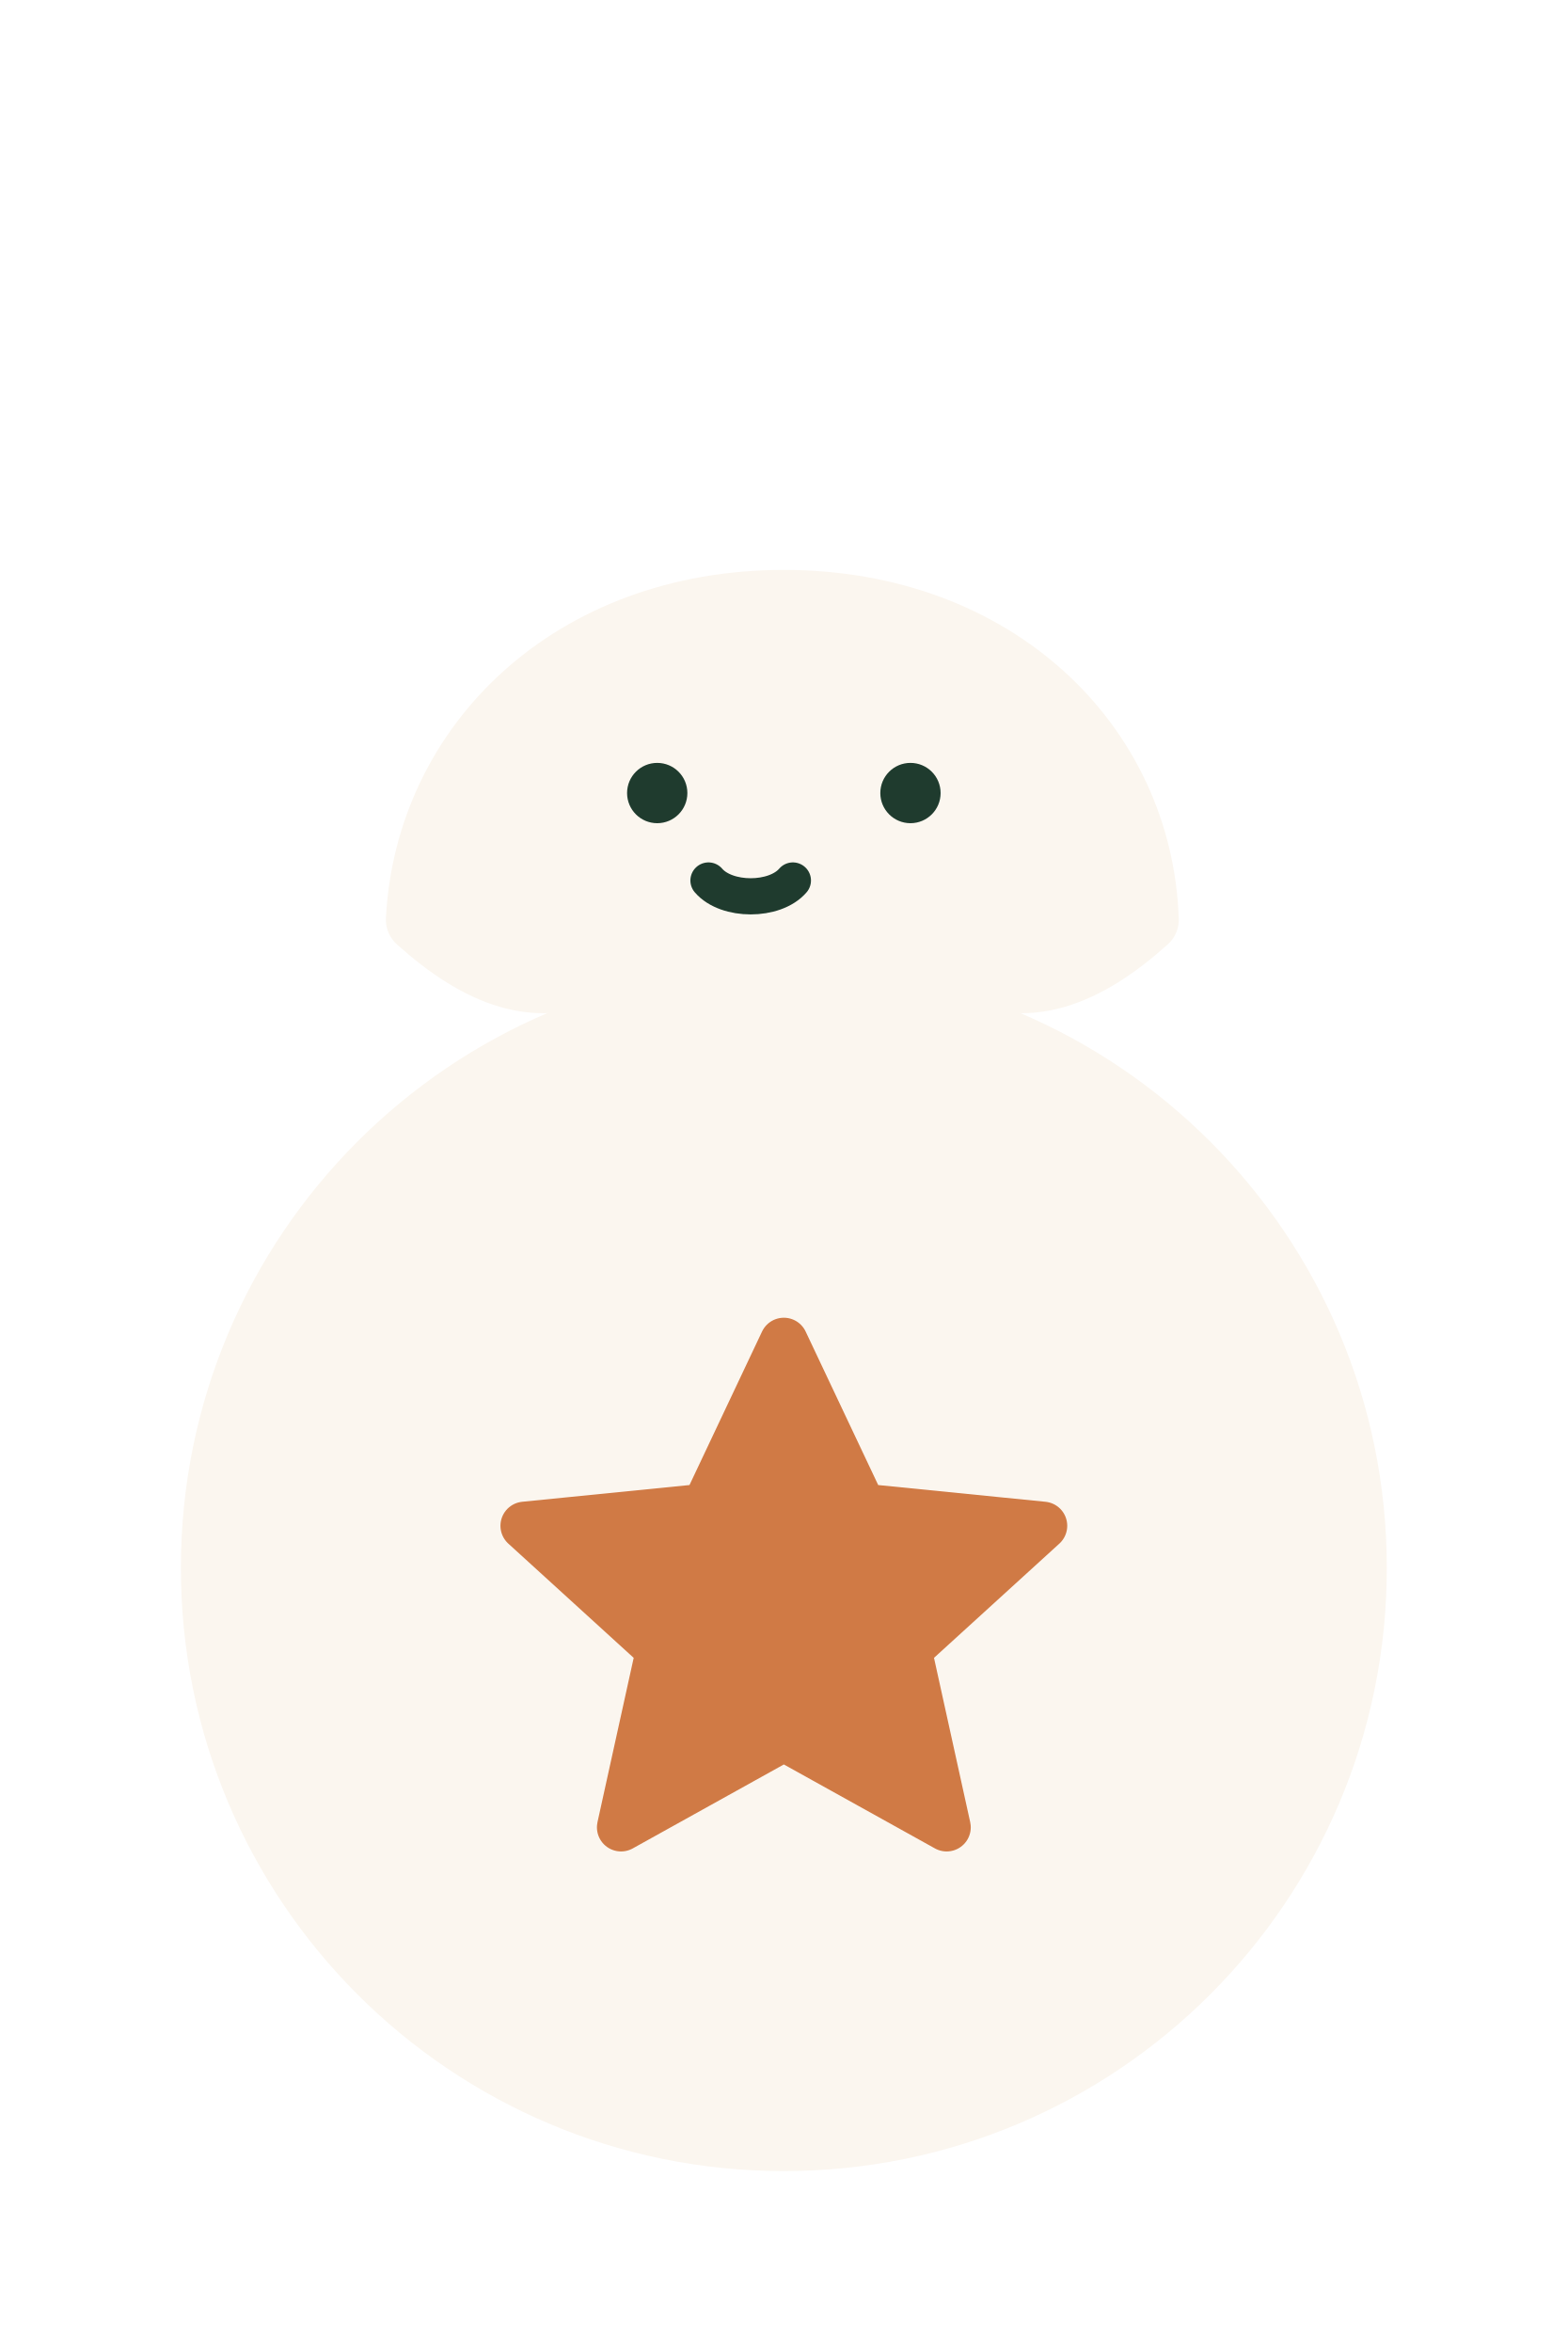
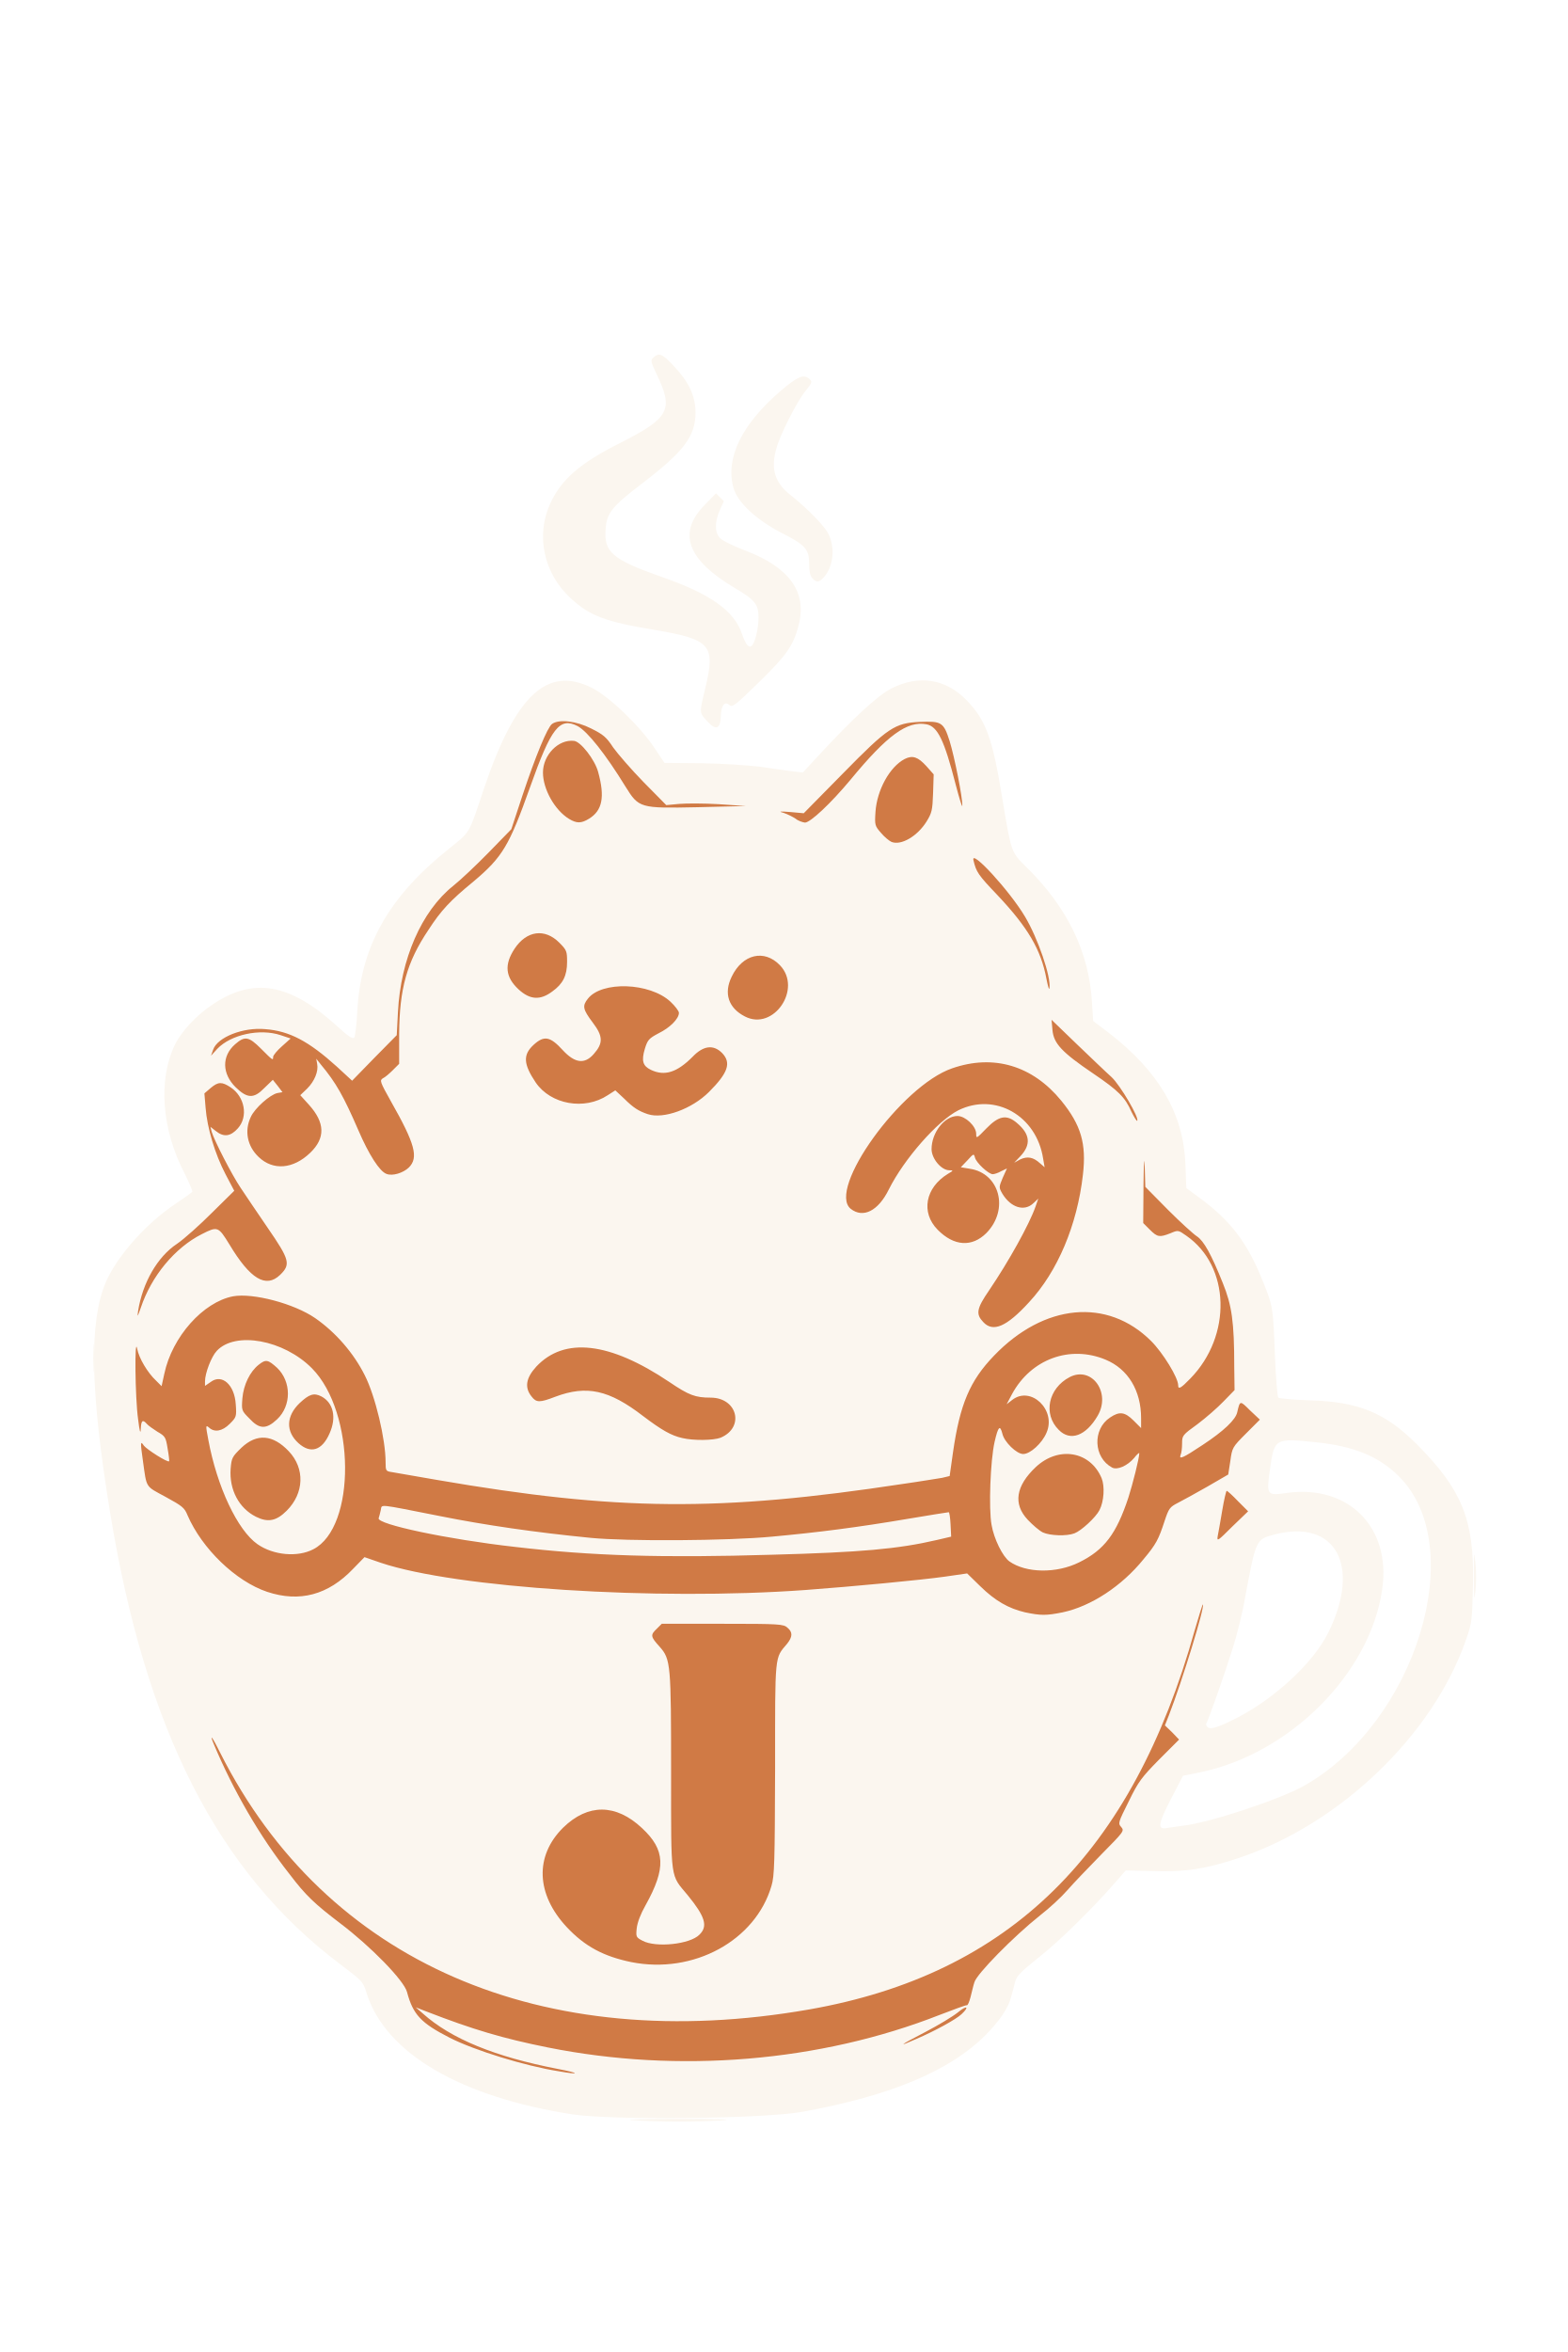
<svg xmlns="http://www.w3.org/2000/svg" viewBox="0 0 52 78" width="52" height="78">
-   <circle cx="26" cy="52" r="20" fill="#FBF6EF" />
-   <path d="M26 20c-7 0-11.8 4.7-12.1 10.5 2 1.8 4 2.6 6 1.5a5 5 0 0 0 6.1 2.4A5 5 0 0 0 32 32c2 1.1 4 .3 6-1.5C37.8 24.7 33 20 26 20z" fill="#FBF6EF" stroke="#FBF6EF" stroke-width="2.2" stroke-linejoin="round" />
-   <circle cx="21.8" cy="26.3" r="1" fill="#1F3B2E" />
-   <circle cx="30.2" cy="26.3" r="1" fill="#1F3B2E" />
-   <path d="M23.5 29.2c.6.7 2.2.7 2.8 0" fill="none" stroke="#1F3B2E" stroke-width="1.2" stroke-linecap="round" />
-   <path d="M26 44.5l2.6 5.5 6 .6-4.5 4.1 1.3 5.9L26 57.6l-5.4 3 1.3-5.9-4.5-4.1 6-.6z" fill="#D07A45" stroke="#D07A45" stroke-width="1.6" stroke-linejoin="round" />
+   <path d="M18.99 70.12C15.27 69.54 12.81 68.10 12.17 66.13C12.04 65.71 12.04 65.71 11.27 65.13C7.23 62.08 4.83 57.38 3.65 50.15C2.99 46.11 2.95 43.84 3.51 42.52C3.89 41.65 4.84 40.58 5.81 39.93C6.11 39.73 6.36 39.55 6.38 39.52C6.39 39.50 6.28 39.23 6.13 38.93C5.36 37.46 5.24 35.81 5.80 34.65C6.02 34.20 6.53 33.65 7.07 33.30C8.42 32.40 9.61 32.61 11.17 34.02C11.55 34.37 11.70 34.47 11.75 34.41C11.78 34.37 11.83 33.98 11.85 33.56C11.96 31.39 12.89 29.74 14.90 28.14C15.61 27.57 15.54 27.69 16.05 26.16C17.10 23.05 18.15 22.07 19.63 22.81C20.21 23.10 21.23 24.08 21.72 24.82L22.04 25.30L23.26 25.31C23.94 25.32 24.82 25.38 25.23 25.43C25.63 25.49 26.12 25.56 26.30 25.58L26.63 25.62L27.10 25.11C28.31 23.80 29.12 23.06 29.57 22.83C30.48 22.37 31.37 22.51 32.06 23.22C32.70 23.88 32.92 24.47 33.24 26.44C33.55 28.31 33.53 28.25 34.08 28.79C35.41 30.11 36.12 31.57 36.22 33.23L36.26 33.86L36.75 34.23C38.43 35.52 39.25 36.91 39.32 38.60L39.35 39.40L39.81 39.74C40.83 40.49 41.39 41.23 41.90 42.52C42.22 43.31 42.23 43.35 42.29 44.98C42.32 45.70 42.37 46.31 42.40 46.35C42.44 46.38 42.90 46.42 43.43 46.44C45.05 46.48 45.95 46.85 47.00 47.90C48.49 49.40 48.90 50.40 48.86 52.50C48.83 53.76 48.83 53.80 48.62 54.40C47.52 57.55 44.44 60.50 41.08 61.62C40.00 61.98 39.30 62.09 38.22 62.05L37.34 62.03L37.00 62.42C36.30 63.23 35.16 64.36 34.46 64.91C33.86 65.39 33.72 65.53 33.67 65.73C33.64 65.86 33.58 66.08 33.54 66.22C33.45 66.59 33.15 67.03 32.68 67.50C31.50 68.68 29.54 69.50 26.64 70.03C25.35 70.27 20.33 70.32 18.99 70.12ZM39.21 60.55C40.09 60.46 42.44 59.68 43.26 59.22C46.97 57.12 48.75 51.29 46.40 48.96C45.74 48.30 44.91 47.96 43.65 47.83C42.30 47.69 42.27 47.70 42.13 48.69C42.00 49.59 42.01 49.61 42.69 49.51C44.73 49.23 46.14 50.65 45.85 52.69C45.46 55.49 42.78 58.17 39.79 58.78L39.24 58.89L38.83 59.68C38.41 60.50 38.38 60.69 38.72 60.62C38.79 60.61 39.01 60.58 39.21 60.55ZM41.01 56.98C42.27 56.34 43.57 55.14 44.06 54.14C45.16 51.92 44.30 50.36 42.27 50.89C41.66 51.05 41.66 51.05 41.30 52.98C41.22 53.46 41.03 54.22 40.89 54.66C40.60 55.58 40.06 57.11 40.01 57.16C40.00 57.18 40.01 57.23 40.05 57.27C40.13 57.37 40.38 57.30 41.01 56.98ZM23.47 23.93C23.19 23.62 23.19 23.68 23.39 22.84C23.74 21.39 23.59 21.21 21.72 20.89C20.07 20.62 19.56 20.42 18.93 19.84C18.03 19.01 17.76 17.75 18.26 16.68C18.63 15.89 19.24 15.36 20.57 14.69C22.21 13.86 22.35 13.59 21.78 12.41C21.58 11.98 21.57 11.95 21.68 11.85C21.86 11.69 21.97 11.73 22.35 12.14C22.84 12.65 23.07 13.13 23.07 13.68C23.07 14.47 22.68 14.98 21.29 16.04C20.31 16.79 20.13 17.01 20.09 17.52C20.02 18.31 20.30 18.55 21.94 19.13C23.56 19.69 24.36 20.26 24.61 21.02C24.74 21.39 24.85 21.52 24.95 21.40C25.06 21.27 25.16 20.82 25.16 20.47C25.16 20.04 25.04 19.89 24.34 19.48C22.79 18.55 22.47 17.67 23.37 16.75L23.75 16.36L23.88 16.49L24.01 16.62L23.88 16.91C23.70 17.31 23.70 17.68 23.90 17.86C23.98 17.94 24.34 18.11 24.70 18.25C26.19 18.81 26.78 19.64 26.49 20.74C26.31 21.42 26.09 21.73 25.18 22.62C24.38 23.40 24.29 23.47 24.19 23.38C24.04 23.24 23.92 23.40 23.91 23.74C23.90 24.17 23.75 24.24 23.47 23.93ZM26.94 19.17C26.87 19.09 26.84 18.94 26.84 18.70C26.84 18.21 26.71 18.07 25.92 17.67C25.09 17.24 24.46 16.66 24.33 16.18C24.05 15.19 24.61 14.06 25.91 12.95C26.45 12.49 26.66 12.40 26.84 12.56C26.95 12.66 26.95 12.68 26.70 12.99C26.42 13.34 25.86 14.45 25.75 14.88C25.56 15.55 25.70 16.00 26.20 16.40C26.77 16.85 27.36 17.45 27.48 17.71C27.71 18.17 27.64 18.79 27.33 19.14C27.17 19.32 27.08 19.33 26.94 19.17Z" fill="#FBF6EF" fill-rule="evenodd" />
+   <path d="M20.97 70.31C20.67 70.29 21.37 70.27 22.52 70.27C23.93 70.27 24.39 70.29 23.94 70.32C23.13 70.37 21.73 70.37 20.97 70.31ZM48.89 52.27C48.89 51.44 48.89 51.39 48.94 51.83C48.97 52.10 48.97 52.52 48.94 52.76C48.90 53.14 48.89 53.07 48.89 52.27ZM3.09 45.03C3.09 44.60 3.10 44.44 3.11 44.66C3.12 44.88 3.12 45.23 3.11 45.43C3.10 45.63 3.09 45.45 3.09 45.03Z" fill="#FBF6EF" fill-rule="evenodd" />
+   <path d="M18.53 68.69C17.40 68.51 15.75 68.00 14.92 67.58C13.96 67.09 13.70 66.81 13.50 66.06C13.40 65.68 12.30 64.55 11.28 63.78C10.44 63.14 10.14 62.86 9.61 62.16C8.62 60.91 7.73 59.36 7.10 57.86C6.93 57.46 7.04 57.59 7.31 58.14C10.81 65.07 17.98 68.19 26.84 66.64C33.49 65.47 37.56 61.47 39.63 54.06C39.77 53.58 39.89 53.19 39.90 53.21C39.97 53.28 39.22 55.73 38.77 56.89L38.64 57.22L38.88 57.45L39.11 57.69L38.45 58.35C37.87 58.94 37.76 59.08 37.44 59.74C37.09 60.44 37.08 60.47 37.19 60.59C37.30 60.72 37.28 60.74 36.52 61.51C36.10 61.94 35.59 62.47 35.40 62.69C35.21 62.91 34.81 63.28 34.50 63.52C33.62 64.22 32.39 65.47 32.32 65.74C32.28 65.86 32.23 66.09 32.19 66.24C32.15 66.39 32.10 66.51 32.07 66.50C32.04 66.49 31.64 66.64 31.17 66.82C27.20 68.38 22.51 68.77 18.17 67.90C16.68 67.60 15.70 67.31 14.15 66.71L13.79 66.57L14.02 66.77C14.97 67.62 16.43 68.21 18.49 68.61C19.24 68.75 19.26 68.82 18.53 68.69ZM30.69 67.39C31.13 67.16 31.61 66.87 31.77 66.74C32.07 66.49 32.17 66.54 31.89 66.80C31.71 66.97 31.00 67.36 30.39 67.62C29.74 67.91 29.84 67.83 30.69 67.39ZM20.94 65.07C20.02 64.88 19.40 64.55 18.80 63.91C17.78 62.82 17.73 61.55 18.68 60.61C19.50 59.81 20.43 59.81 21.30 60.63C22.07 61.35 22.10 61.95 21.41 63.19C21.25 63.47 21.14 63.76 21.12 63.95C21.09 64.23 21.10 64.25 21.31 64.36C21.75 64.60 22.89 64.48 23.20 64.16C23.49 63.88 23.39 63.56 22.81 62.85C22.23 62.15 22.26 62.43 22.26 58.84C22.26 55.18 22.25 55.03 21.88 54.61C21.57 54.27 21.57 54.22 21.79 54.01L21.95 53.85L23.97 53.85C25.86 53.85 25.99 53.86 26.12 53.98C26.30 54.13 26.29 54.28 26.11 54.51C25.69 55.01 25.71 54.79 25.71 58.65C25.70 61.76 25.69 62.21 25.59 62.54C25.06 64.36 23.00 65.48 20.94 65.07ZM34.00 53.47C33.45 53.34 33.01 53.09 32.51 52.60L32.08 52.18L31.32 52.29C30.53 52.40 28.33 52.61 26.71 52.73C21.74 53.09 15.12 52.66 12.64 51.83L12.09 51.64L11.71 52.03C10.89 52.89 9.94 53.15 8.86 52.79C7.82 52.44 6.70 51.36 6.22 50.25C6.12 50.00 6.04 49.94 5.49 49.64C4.81 49.27 4.87 49.37 4.74 48.44C4.65 47.82 4.66 47.77 4.77 47.94C4.87 48.07 5.56 48.51 5.61 48.46C5.62 48.45 5.60 48.26 5.56 48.04C5.50 47.66 5.48 47.63 5.22 47.48C5.08 47.39 4.92 47.28 4.87 47.22C4.73 47.06 4.68 47.11 4.67 47.39C4.66 47.58 4.63 47.47 4.58 47.06C4.48 46.36 4.46 44.26 4.55 44.73C4.61 45.04 4.89 45.52 5.18 45.79L5.36 45.97L5.45 45.56C5.71 44.33 6.74 43.18 7.73 42.99C8.39 42.87 9.75 43.23 10.45 43.71C11.13 44.18 11.73 44.87 12.10 45.61C12.45 46.30 12.79 47.73 12.79 48.49C12.79 48.78 12.80 48.79 13.00 48.82C13.12 48.84 13.79 48.96 14.50 49.08C20.48 50.11 23.85 50.14 29.96 49.21C30.53 49.13 31.11 49.03 31.25 49.01L31.50 48.95L31.61 48.17C31.84 46.57 32.17 45.79 32.97 44.96C34.63 43.23 36.73 43.03 38.18 44.47C38.58 44.87 39.08 45.69 39.08 45.94C39.08 46.09 39.17 46.04 39.48 45.72C40.87 44.30 40.81 41.99 39.35 40.98C39.08 40.79 39.08 40.79 38.82 40.90C38.46 41.04 38.39 41.03 38.14 40.78L37.92 40.56L37.93 39.28C37.94 38.56 37.95 38.30 37.97 38.68L37.99 39.36L38.74 40.12C39.16 40.54 39.59 40.93 39.70 41.00C39.93 41.15 40.18 41.60 40.56 42.55C40.86 43.29 40.94 43.83 40.94 45.34L40.95 46.10L40.59 46.47C40.39 46.68 40.00 47.02 39.72 47.23C39.22 47.59 39.21 47.61 39.21 47.87C39.21 48.02 39.19 48.19 39.16 48.25C39.10 48.41 39.23 48.36 39.89 47.92C40.59 47.46 40.99 47.08 41.04 46.83C41.13 46.44 41.13 46.44 41.46 46.77L41.79 47.08L41.33 47.54C40.88 47.99 40.87 48.01 40.81 48.45L40.74 48.90L40.05 49.30C39.68 49.51 39.23 49.76 39.07 49.84C38.80 49.98 38.77 50.02 38.63 50.44C38.43 51.05 38.35 51.21 37.93 51.71C37.21 52.60 36.19 53.27 35.25 53.47C34.70 53.58 34.53 53.58 34.00 53.47ZM35.80 51.81C36.63 51.40 37.03 50.87 37.43 49.66C37.57 49.22 37.79 48.36 37.79 48.19C37.79 48.17 37.71 48.23 37.62 48.35C37.40 48.61 37.06 48.76 36.89 48.67C36.27 48.34 36.23 47.40 36.82 47.01C37.13 46.80 37.31 46.82 37.60 47.11L37.85 47.36L37.85 47.03C37.85 46.12 37.42 45.40 36.67 45.09C35.49 44.60 34.20 45.07 33.57 46.23L33.39 46.57L33.57 46.43C34.19 45.94 35.05 46.76 34.71 47.52C34.56 47.87 34.17 48.22 33.94 48.22C33.72 48.22 33.31 47.82 33.25 47.55C33.17 47.24 33.11 47.30 32.99 47.82C32.85 48.44 32.79 50.03 32.89 50.57C32.97 51.04 33.26 51.62 33.48 51.78C34.03 52.17 35.04 52.19 35.80 51.81ZM25.61 51.56C28.56 51.48 29.79 51.37 31.08 51.07L31.55 50.96L31.53 50.56C31.52 50.33 31.49 50.15 31.47 50.15C31.44 50.15 30.83 50.25 30.11 50.37C28.46 50.65 27.13 50.82 25.61 50.96C24.13 51.10 20.81 51.12 19.59 51.00C17.76 50.82 16.10 50.58 14.60 50.28C12.47 49.86 12.68 49.88 12.63 50.08C12.61 50.17 12.58 50.29 12.56 50.35C12.50 50.55 14.85 51.05 17.08 51.30C19.63 51.60 21.99 51.67 25.61 51.56ZM10.39 51.38C11.82 50.65 11.79 46.84 10.35 45.38C9.41 44.43 7.80 44.14 7.19 44.80C7.01 44.99 6.80 45.54 6.80 45.81L6.80 45.96L6.99 45.83C7.36 45.55 7.78 45.92 7.82 46.57C7.85 46.98 7.84 47.00 7.62 47.22C7.37 47.47 7.11 47.51 6.93 47.34C6.82 47.25 6.82 47.27 6.91 47.75C7.20 49.31 7.88 50.75 8.54 51.21C9.07 51.58 9.87 51.65 10.39 51.38ZM40.39 50.95C40.41 50.85 40.48 50.46 40.54 50.10C40.60 49.74 40.67 49.44 40.69 49.44C40.71 49.44 40.88 49.59 41.06 49.78L41.40 50.12L40.87 50.63C40.40 51.10 40.36 51.13 40.39 50.95ZM34.59 50.82C34.47 50.76 34.25 50.57 34.09 50.40C33.60 49.88 33.69 49.28 34.36 48.65C35.11 47.95 36.16 48.12 36.54 49.02C36.65 49.29 36.62 49.79 36.47 50.08C36.35 50.32 35.86 50.77 35.64 50.85C35.38 50.95 34.83 50.93 34.59 50.82ZM8.49 50.30C7.93 50.02 7.60 49.41 7.65 48.71C7.68 48.35 7.70 48.31 8.01 48.01C8.52 47.53 9.05 47.57 9.58 48.13C10.12 48.70 10.09 49.52 9.51 50.10C9.17 50.44 8.89 50.50 8.49 50.30ZM9.90 47.86C9.47 47.47 9.49 46.96 9.94 46.53C10.25 46.24 10.41 46.18 10.66 46.31C11.06 46.52 11.17 47.01 10.93 47.54C10.68 48.11 10.30 48.22 9.90 47.86ZM22.63 47.69C22.27 47.61 21.95 47.43 21.33 46.96C20.20 46.09 19.46 45.93 18.42 46.32C17.90 46.52 17.79 46.52 17.63 46.31C17.39 46.01 17.45 45.69 17.79 45.32C18.72 44.33 20.22 44.50 22.20 45.83C22.85 46.27 23.06 46.35 23.57 46.35C24.46 46.35 24.71 47.34 23.90 47.68C23.66 47.77 23.01 47.78 22.63 47.69ZM35.12 47.42C34.59 46.90 34.77 46.04 35.48 45.67C36.21 45.29 36.86 46.18 36.41 46.95C36.02 47.62 35.50 47.81 35.12 47.42ZM8.27 47.04C8.01 46.78 8.01 46.77 8.04 46.37C8.08 45.92 8.29 45.49 8.58 45.26C8.82 45.07 8.89 45.09 9.19 45.36C9.67 45.82 9.67 46.62 9.19 47.07C8.83 47.41 8.60 47.40 8.27 47.04ZM32.62 43.85C32.36 43.58 32.39 43.40 32.81 42.79C33.46 41.83 34.14 40.61 34.35 40.01L34.44 39.75L34.28 39.90C33.98 40.19 33.53 40.05 33.25 39.59C33.13 39.38 33.13 39.37 33.26 39.06L33.40 38.75L33.21 38.84C33.11 38.90 32.98 38.94 32.93 38.94C32.79 38.94 32.38 38.56 32.34 38.39C32.30 38.25 32.30 38.25 32.09 38.48L31.87 38.71L32.17 38.76C33.16 38.91 33.48 40.11 32.72 40.89C32.24 41.37 31.64 41.33 31.10 40.78C30.54 40.21 30.69 39.39 31.44 38.93C31.63 38.82 31.63 38.81 31.49 38.81C31.22 38.81 30.90 38.42 30.90 38.11C30.90 37.56 31.33 37.01 31.76 37.01C32.02 37.01 32.38 37.35 32.38 37.60C32.38 37.77 32.39 37.76 32.72 37.42C33.13 37.00 33.39 36.95 33.73 37.24C34.17 37.61 34.21 37.96 33.84 38.35L33.64 38.56L33.84 38.45C34.08 38.34 34.27 38.37 34.50 38.58L34.65 38.71L34.60 38.42C34.38 37.00 33.01 36.22 31.79 36.82C31.10 37.17 29.99 38.43 29.48 39.45C29.13 40.16 28.63 40.41 28.22 40.09C27.42 39.45 29.89 36.01 31.58 35.43C32.96 34.95 34.25 35.34 35.20 36.50C35.86 37.31 36.04 37.93 35.92 38.96C35.73 40.63 35.08 42.17 34.13 43.19C33.39 44.00 32.94 44.19 32.62 43.85ZM4.58 43.48C4.73 42.54 5.22 41.68 5.87 41.25C6.12 41.08 6.64 40.61 7.04 40.21L7.77 39.49L7.48 38.94C7.13 38.27 6.87 37.40 6.82 36.74L6.78 36.26L6.99 36.08C7.24 35.87 7.36 35.87 7.65 36.06C8.12 36.37 8.24 37.03 7.89 37.42C7.65 37.69 7.42 37.72 7.16 37.51L6.98 37.37L7.02 37.53C7.10 37.81 7.69 38.96 7.98 39.39C8.13 39.62 8.54 40.22 8.88 40.72C9.61 41.78 9.65 41.93 9.29 42.28C8.82 42.73 8.30 42.42 7.61 41.27C7.24 40.67 7.22 40.66 6.69 40.93C5.80 41.38 5.02 42.32 4.67 43.37C4.56 43.68 4.55 43.70 4.58 43.48ZM12.82 38.93C12.59 38.85 12.23 38.28 11.89 37.49C11.40 36.36 11.15 35.91 10.64 35.30L10.49 35.11L10.52 35.28C10.57 35.53 10.43 35.86 10.19 36.10L9.96 36.32L10.25 36.64C10.78 37.23 10.80 37.74 10.29 38.23C9.73 38.77 9.06 38.83 8.58 38.37C8.20 38.01 8.10 37.50 8.32 37.04C8.45 36.75 8.96 36.30 9.20 36.25L9.37 36.22L9.21 36.01L9.05 35.81L8.76 36.09C8.42 36.44 8.20 36.43 7.82 36.06C7.36 35.61 7.35 35.02 7.80 34.63C8.12 34.35 8.25 34.37 8.66 34.78C9.05 35.17 9.06 35.18 9.06 35.05C9.06 35.00 9.19 34.84 9.35 34.70L9.64 34.44L9.31 34.33C8.62 34.10 7.66 34.31 7.21 34.78L7.00 35.01L7.07 34.81C7.21 34.40 8.06 34.06 8.80 34.13C9.60 34.19 10.24 34.53 11.17 35.37L11.68 35.84L12.42 35.08L13.16 34.33L13.20 33.56C13.29 31.81 13.98 30.22 15.03 29.38C15.27 29.19 15.80 28.69 16.21 28.27L16.96 27.50L17.33 26.38C17.77 25.06 18.16 24.12 18.31 24.01C18.54 23.84 19.12 23.91 19.61 24.16C20.01 24.36 20.11 24.44 20.34 24.79C20.49 25.00 20.94 25.52 21.35 25.94L22.10 26.70L22.53 26.66C22.77 26.64 23.36 26.64 23.85 26.67L24.74 26.73L23.13 26.77C21.23 26.81 21.19 26.80 20.75 26.09C20.08 25.00 19.49 24.26 19.16 24.08C18.56 23.77 18.28 24.14 17.58 26.11C16.89 28.05 16.67 28.42 15.71 29.23C14.94 29.86 14.63 30.19 14.21 30.84C13.49 31.91 13.25 32.80 13.24 34.29L13.24 35.28L13.03 35.49C12.92 35.60 12.77 35.73 12.70 35.76C12.59 35.83 12.60 35.87 12.97 36.53C13.77 37.94 13.89 38.39 13.56 38.72C13.37 38.90 13.02 39.01 12.82 38.93ZM37.53 36.87C37.32 36.39 37.10 36.17 36.26 35.60C35.21 34.89 34.95 34.60 34.91 34.16L34.88 33.82L35.71 34.62C36.17 35.06 36.69 35.56 36.87 35.72C37.16 35.99 37.80 37.08 37.72 37.17C37.70 37.18 37.62 37.05 37.53 36.87ZM21.49 36.95C21.19 36.85 21.01 36.74 20.71 36.44L20.41 36.16L20.16 36.32C19.39 36.83 18.27 36.63 17.77 35.90C17.36 35.29 17.34 34.98 17.70 34.65C18.05 34.33 18.25 34.37 18.67 34.83C19.07 35.26 19.39 35.30 19.69 34.96C20.01 34.60 20.01 34.37 19.66 33.91C19.33 33.47 19.31 33.36 19.50 33.12C19.96 32.53 21.55 32.58 22.24 33.22C22.39 33.36 22.52 33.53 22.52 33.59C22.52 33.78 22.23 34.08 21.84 34.27C21.52 34.44 21.48 34.49 21.39 34.78C21.27 35.18 21.32 35.35 21.59 35.48C22.05 35.70 22.46 35.56 22.97 35.05C23.33 34.67 23.67 34.63 23.96 34.93C24.26 35.25 24.15 35.58 23.52 36.21C22.95 36.78 22.01 37.12 21.49 36.95ZM24.71 33.71C24.16 33.43 24.00 32.94 24.27 32.39C24.63 31.64 25.35 31.47 25.87 32.01C26.62 32.79 25.66 34.20 24.71 33.71ZM17.20 32.81C16.76 32.40 16.72 31.99 17.07 31.46C17.47 30.86 18.07 30.78 18.55 31.26C18.80 31.51 18.81 31.55 18.81 31.90C18.81 32.36 18.67 32.63 18.32 32.88C17.92 33.18 17.58 33.16 17.20 32.81ZM34.71 32.46C34.53 31.49 34.09 30.75 33.08 29.68C32.45 29.02 32.38 28.92 32.29 28.53C32.19 28.13 33.49 29.54 34.00 30.40C34.42 31.10 34.87 32.40 34.81 32.77C34.80 32.85 34.76 32.71 34.71 32.46ZM29.57 27.92C29.50 27.89 29.34 27.76 29.23 27.63C29.02 27.39 29.01 27.37 29.04 26.92C29.09 26.20 29.51 25.43 30.01 25.17C30.27 25.04 30.45 25.10 30.73 25.41L30.97 25.68L30.95 26.31C30.93 26.87 30.91 26.96 30.73 27.25C30.43 27.73 29.89 28.05 29.57 27.92ZM18.88 27.16C18.40 26.87 18.01 26.17 18.01 25.62C18.01 25.04 18.52 24.51 19.04 24.57C19.26 24.59 19.73 25.19 19.84 25.60C20.07 26.43 19.98 26.88 19.54 27.15C19.28 27.31 19.13 27.31 18.88 27.16ZM26.39 27.15C26.30 27.09 26.12 27.00 26.00 26.96C25.81 26.91 25.85 26.90 26.22 26.93L26.66 26.97L27.96 25.65C29.46 24.12 29.68 23.98 30.51 23.94C31.23 23.91 31.30 23.95 31.50 24.58C31.66 25.10 31.93 26.45 31.92 26.72C31.92 26.80 31.82 26.48 31.70 26.02C31.32 24.54 31.10 24.09 30.73 24.02C30.09 23.90 29.43 24.38 28.21 25.86C27.56 26.64 26.88 27.28 26.70 27.28C26.62 27.27 26.47 27.22 26.39 27.15Z" fill="#D07A45" fill-rule="evenodd" />
</svg>
